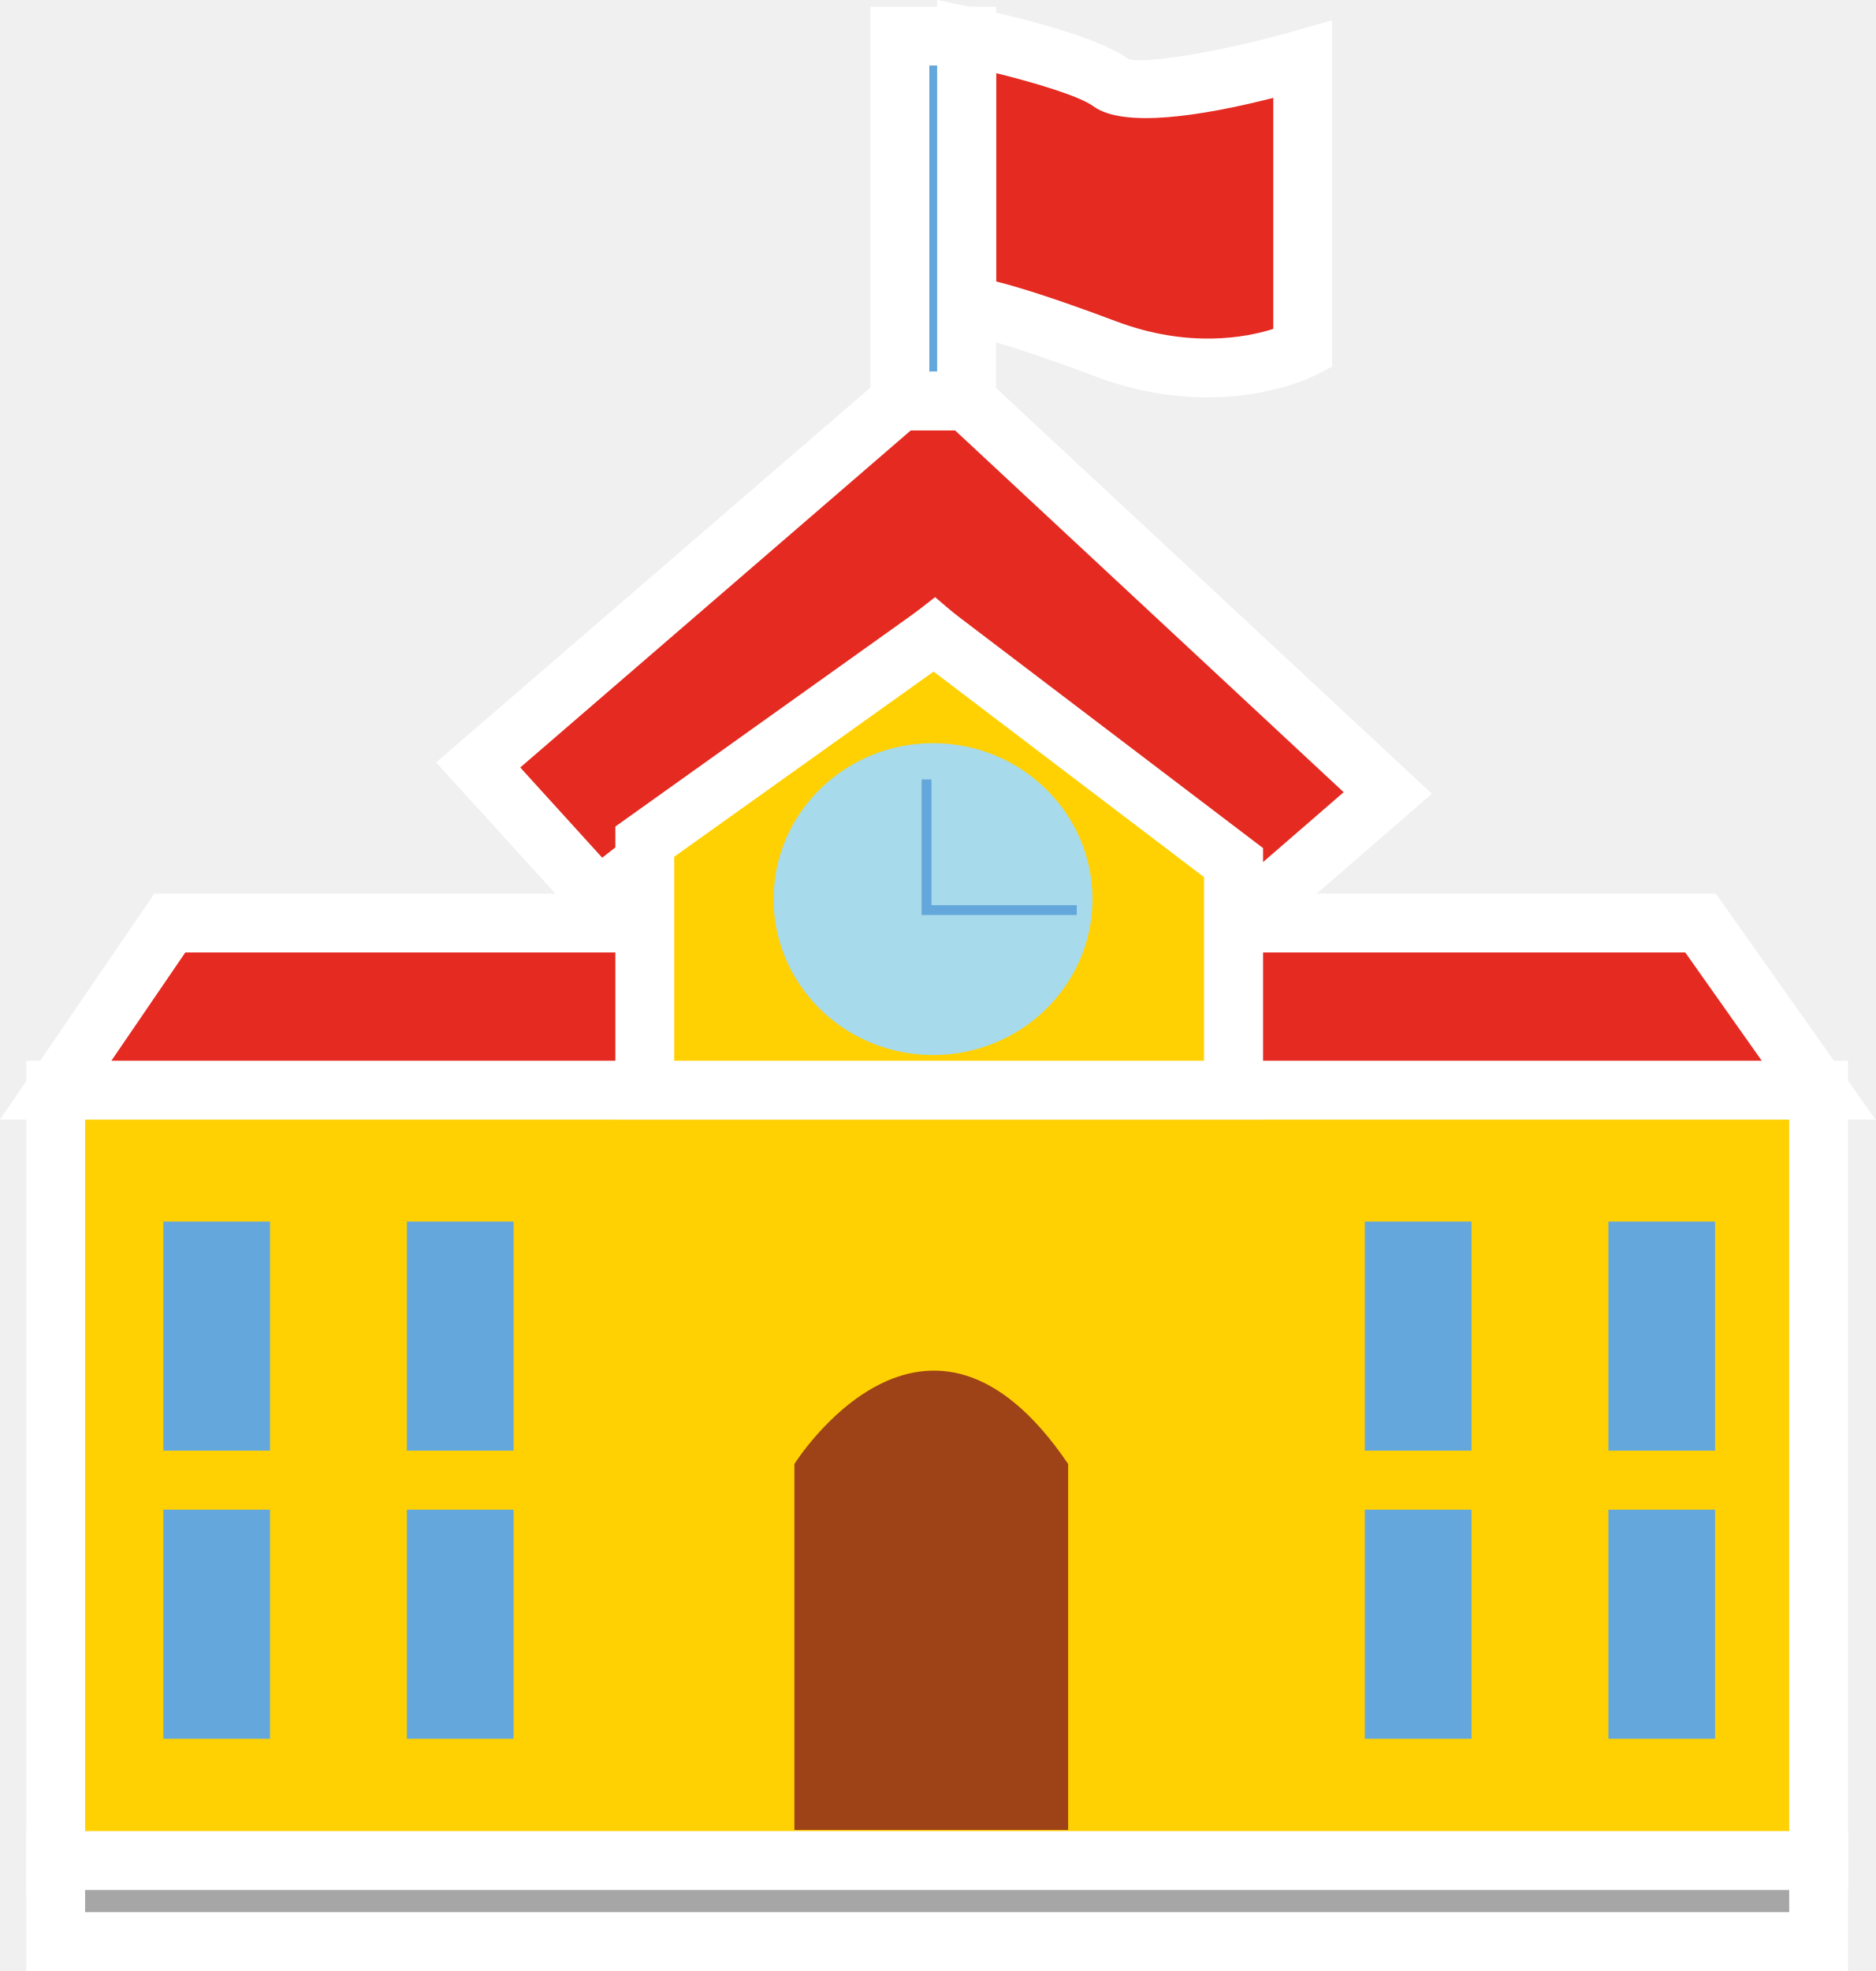
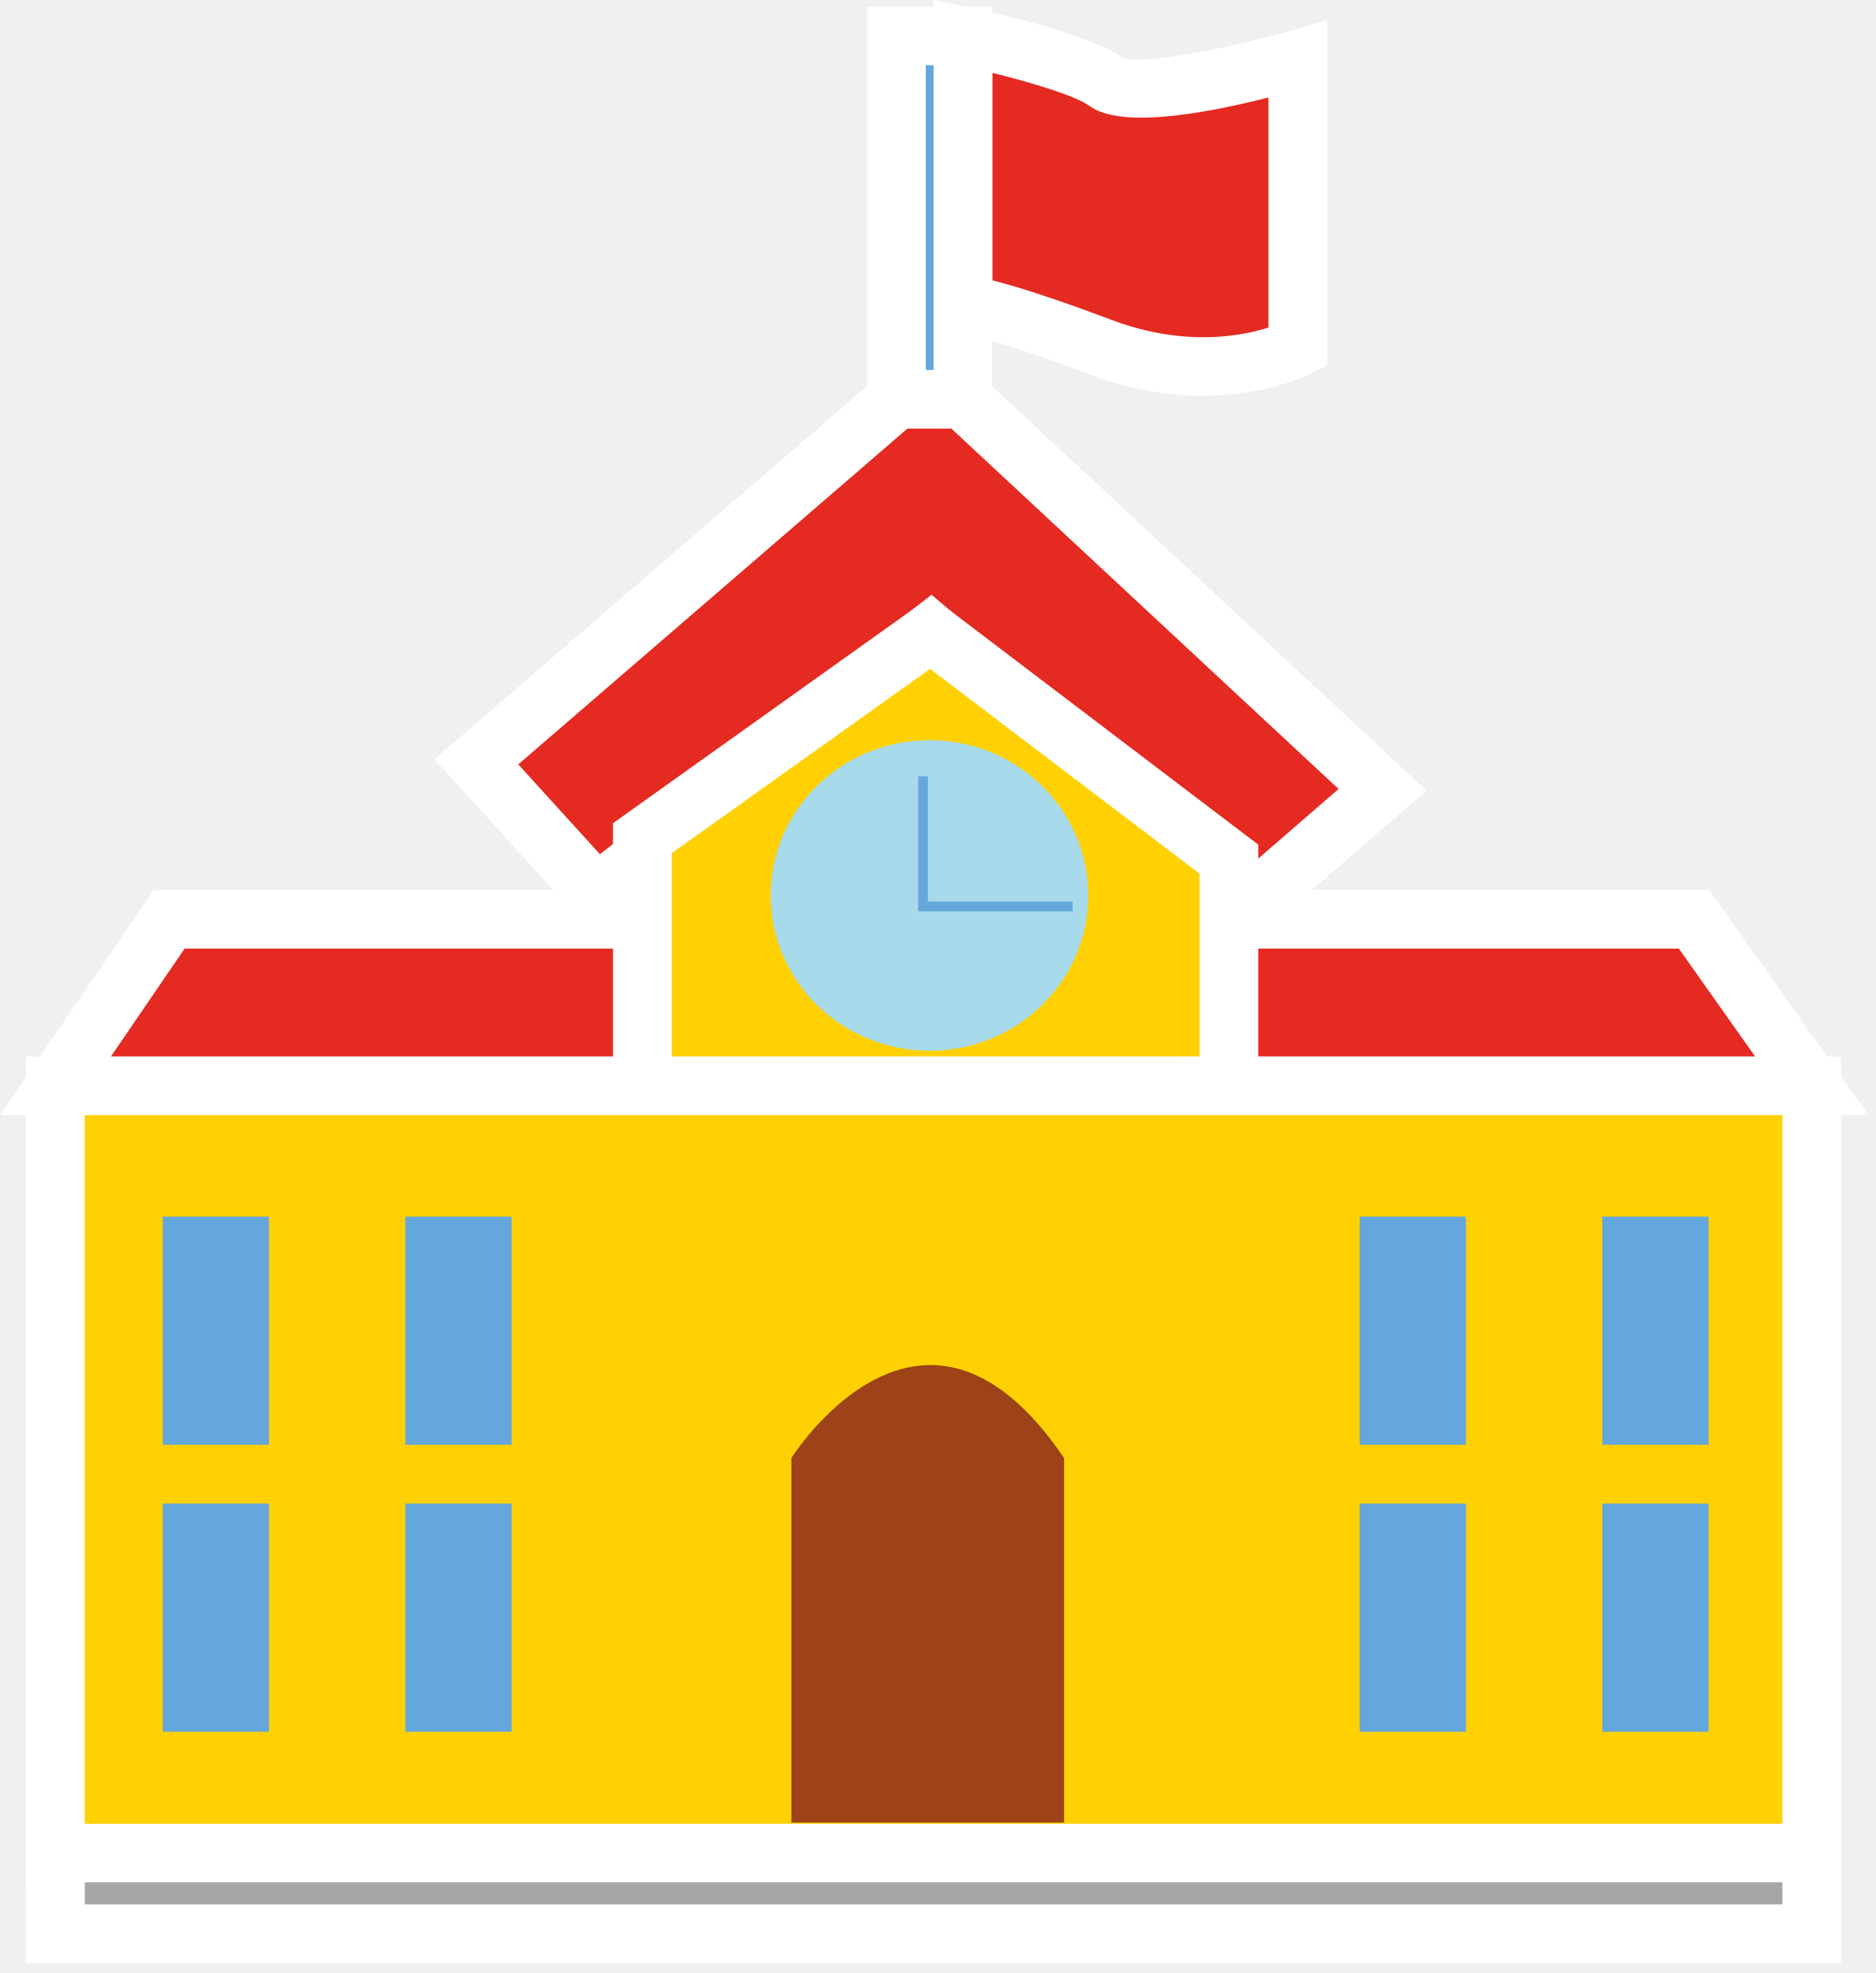
- <svg xmlns="http://www.w3.org/2000/svg" id="Calque_2" data-name="Calque 2" viewBox="0 0 95.64 100.49">
+ <svg xmlns="http://www.w3.org/2000/svg" width="96" height="101" viewBox="0 0 96 101" fill="none">
+   <g clip-path="url(#clip0_262_199)">
+     <path d="M92.74 55.58H2.84V94.87H92.74V55.58Z" fill="#FFD103" />
+     <path d="M94.24 96.37H1.34V54.08H94.24V96.37ZM4.34 93.37H91.24V57.08H4.34V93.37Z" fill="white" />
+     <path d="M92.74 94.87H2.84V99H92.74V94.87Z" fill="#A7A6A6" />
+     <path d="M94.24 100.49H1.34V93.36H94.24V100.49ZM4.34 97.49H91.24V96.36H4.34V97.49Z" fill="white" />
+     <path d="M2.84 55.58L8.66 47.06H86.72L92.74 55.58H2.84Z" fill="#E52A21" />
+     <path d="M95.64 57.08H0L7.87 45.56H87.5L95.64 57.08ZM5.68 54.08H89.84L85.94 48.56H9.45L5.68 54.08Z" fill="white" />
+     <path d="M32.88 43.93L30.54 45.77L24.38 39L45.89 20.44H49.29L70.77 40.43L63.96 46.33L47.64 32.38L32.88 43.93Z" fill="#E52A21" />
+     <path d="M63.97 48.31L47.6 34.32L30.37 47.81L22.24 38.87L45.34 18.94H49.89L73.02 40.47L63.97 48.31ZM47.68 30.44L63.95 44.35L68.52 40.39L48.7 21.94H46.45L26.53 39.13L30.71 43.73L47.69 30.44H47.68Z" fill="white" />
+     <path d="M32.88 55.58V42.91L47.64 32.38L62.9 43.98V55.58H32.88Z" fill="#FFD103" />
+     <path d="M64.41 57.08H31.38V42.14L47.67 30.52L64.41 43.24V57.08ZM34.38 54.08H61.4V44.72L47.61 34.24L34.38 43.68V54.08Z" fill="white" />
+     <path d="M49.29 1.84C49.29 1.84 55.05 3.04 56.64 4.2C58.23 5.36 66.42 3.02 66.42 3.02V17.78C66.42 17.78 62.19 19.98 56.37 17.78C50.55 15.58 49.28 15.58 49.28 15.58V1.84H49.29Z" fill="#E52A21" />
+     <path d="M61.57 20.26C59.92 20.26 57.98 19.99 55.85 19.19C50.65 17.23 49.28 17.09 49.22 17.09H47.72L47.79 15.59V0L49.6 0.38C50.62 0.59 55.77 1.71 57.53 3C58.28 3.29 62.28 2.65 66.02 1.58L67.93 1.03V18.69L67.12 19.11C66.99 19.18 64.86 20.26 61.57 20.26ZM50.79 14.35C51.92 14.63 53.8 15.21 56.91 16.38C60.63 17.78 63.57 17.2 64.93 16.77V4.99C61.28 5.92 57.29 6.54 55.76 5.42C55.07 4.91 52.83 4.23 50.8 3.73V14.35H50.79Z" fill="white" />
+     <path d="M49.29 1.84H45.89V20.43H49.29V1.84Z" fill="#64A7DC" />
+     <path d="M50.79 21.94H44.39V0.34H50.79V21.93V21.94ZM47.39 18.94H47.79V3.34H47.39V18.93V18.94Z" fill="white" />
+     <path d="M13.77 62.28H8.33V73.96H13.77V62.28Z" fill="#64A7DC" />
+     <path d="M26.19 62.28H20.75V73.96H26.19V62.28Z" fill="#64A7DC" />
+     <path d="M13.77 76.97H8.33V88.65H13.77V76.97Z" fill="#64A7DC" />
+     <path d="M26.19 76.97H20.75V88.65H26.19V76.97Z" fill="#64A7DC" />
+     <path d="M75.04 62.28H69.6V73.96H75.04V62.28Z" fill="#64A7DC" />
+     <path d="M87.46 62.28H82.02V73.96H87.46V62.28Z" fill="#64A7DC" />
+     <path d="M75.04 76.97H69.6V88.65H75.04V76.97Z" fill="#64A7DC" />
+     <path d="M87.46 76.97H82.02V88.65H87.46V76.97Z" fill="#64A7DC" />
+     <path d="M47.58 53.79C52.07 53.79 55.71 50.231 55.71 45.84C55.71 41.45 52.07 37.89 47.58 37.89C43.09 37.89 39.45 41.45 39.45 45.84C39.45 50.231 43.09 53.79 47.58 53.79Z" fill="#A7DAEA" />
+     <path d="M47.25 39.74V46.4H54.91" stroke="#64A7DC" stroke-width="0.5" stroke-miterlimit="10" />
+     <path d="M40.51 93.3V74.64C40.51 74.64 47.22 63.93 54.47 74.64V93.3H40.51Z" fill="#9E4217" />
+   </g>
  <defs>
-     <style>
-       .cls-1 {
-         fill: none;
-         stroke: #64a7dc;
-         stroke-miterlimit: 10;
-         stroke-width: .5px;
-       }
- 
-       .cls-2 {
-         fill: #a7a6a6;
-       }
- 
-       .cls-3 {
-         fill: #ffd103;
-       }
- 
-       .cls-4 {
-         fill: #a7daea;
-       }
- 
-       .cls-5 {
-         fill: #fff;
-       }
- 
-       .cls-6 {
-         fill: #64a7dc;
-       }
- 
-       .cls-7 {
-         fill: #9e4217;
-       }
- 
-       .cls-8 {
-         fill: #e52a21;
-       }
-     </style>
+     <clipPath id="clip0_262_199">
+       <rect width="95.64" height="100.49" fill="white" />
+     </clipPath>
  </defs>
-   <g id="Calque_1-2" data-name="Calque 1">
-     <g>
-       <g>
-         <rect class="cls-3" x="2.84" y="55.58" width="89.9" height="39.29" />
-         <path class="cls-5" d="M94.24,96.37H1.34v-42.29h92.9v42.29ZM4.34,93.37h86.9v-36.29H4.34v36.29Z" />
-       </g>
-       <g>
-         <rect class="cls-2" x="2.84" y="94.87" width="89.9" height="4.13" />
-         <path class="cls-5" d="M94.24,100.49H1.34v-7.13h92.9v7.13ZM4.34,97.49h86.9v-1.13H4.34v1.13Z" />
-       </g>
-       <g>
-         <polygon class="cls-8" points="2.84 55.58 8.66 47.06 86.72 47.06 92.74 55.58 2.84 55.58" />
-         <path class="cls-5" d="M95.64,57.08H0l7.87-11.52h79.63l8.14,11.52ZM5.68,54.08h84.16l-3.9-5.52H9.45l-3.77,5.52Z" />
-       </g>
-       <g>
-         <polygon class="cls-8" points="32.88 43.93 30.54 45.77 24.38 39 45.89 20.44 49.29 20.44 70.77 40.43 63.96 46.33 47.64 32.38 32.88 43.93" />
-         <path class="cls-5" d="M63.97,48.31l-16.37-13.99-17.23,13.49-8.13-8.94,23.1-19.93h4.55l23.13,21.53-9.05,7.84ZM47.68,30.44l16.27,13.91,4.57-3.96-19.82-18.45h-2.25l-19.92,17.19,4.18,4.6,16.98-13.29Z" />
-       </g>
-       <g>
-         <polygon class="cls-3" points="32.88 55.58 32.88 42.91 47.64 32.38 62.9 43.98 62.9 55.58 32.88 55.58" />
-         <path class="cls-5" d="M64.41,57.08H31.38v-14.94l16.29-11.62,16.74,12.72v13.84ZM34.38,54.08h27.02v-9.36l-13.79-10.48-13.23,9.44v10.4Z" />
-       </g>
-       <g>
-         <path class="cls-8" d="M49.29,1.84s5.76,1.2,7.35,2.36,9.78-1.18,9.78-1.18v14.76s-4.23,2.2-10.05,0-7.09-2.2-7.09-2.2V1.84Z" />
-         <path class="cls-5" d="M61.57,20.26c-1.65,0-3.59-.27-5.72-1.07-5.2-1.96-6.57-2.1-6.63-2.1h-1.5l.07-1.5V0l1.81.38c1.02.21,6.17,1.33,7.93,2.62.75.29,4.75-.35,8.49-1.42l1.91-.55v17.66l-.81.42c-.13.07-2.26,1.15-5.55,1.15ZM50.79,14.35c1.13.28,3.01.86,6.12,2.03,3.72,1.4,6.66.82,8.02.39V4.99c-3.65.93-7.64,1.55-9.17.43-.69-.51-2.93-1.19-4.96-1.69v10.62Z" />
-       </g>
-       <g>
-         <rect class="cls-6" x="45.89" y="1.84" width="3.4" height="18.59" />
-         <path class="cls-5" d="M50.79,21.94h-6.4V.34h6.4v21.59ZM47.39,18.94h.4V3.34h-.4v15.59Z" />
-       </g>
-     </g>
-     <rect class="cls-6" x="8.33" y="62.28" width="5.44" height="11.68" />
-     <rect class="cls-6" x="20.75" y="62.28" width="5.44" height="11.68" />
-     <rect class="cls-6" x="8.33" y="76.97" width="5.44" height="11.68" />
-     <rect class="cls-6" x="20.75" y="76.97" width="5.44" height="11.68" />
-     <rect class="cls-6" x="69.6" y="62.28" width="5.44" height="11.68" />
-     <rect class="cls-6" x="82.02" y="62.28" width="5.44" height="11.68" />
-     <rect class="cls-6" x="69.6" y="76.97" width="5.44" height="11.68" />
-     <rect class="cls-6" x="82.02" y="76.97" width="5.44" height="11.68" />
-     <ellipse class="cls-4" cx="47.58" cy="45.84" rx="8.13" ry="7.95" />
-     <polyline class="cls-1" points="47.25 39.74 47.25 46.4 54.91 46.4" />
-     <path class="cls-7" d="M40.51,93.3v-18.66s6.71-10.71,13.96,0v18.66h-13.96Z" />
-   </g>
</svg>
